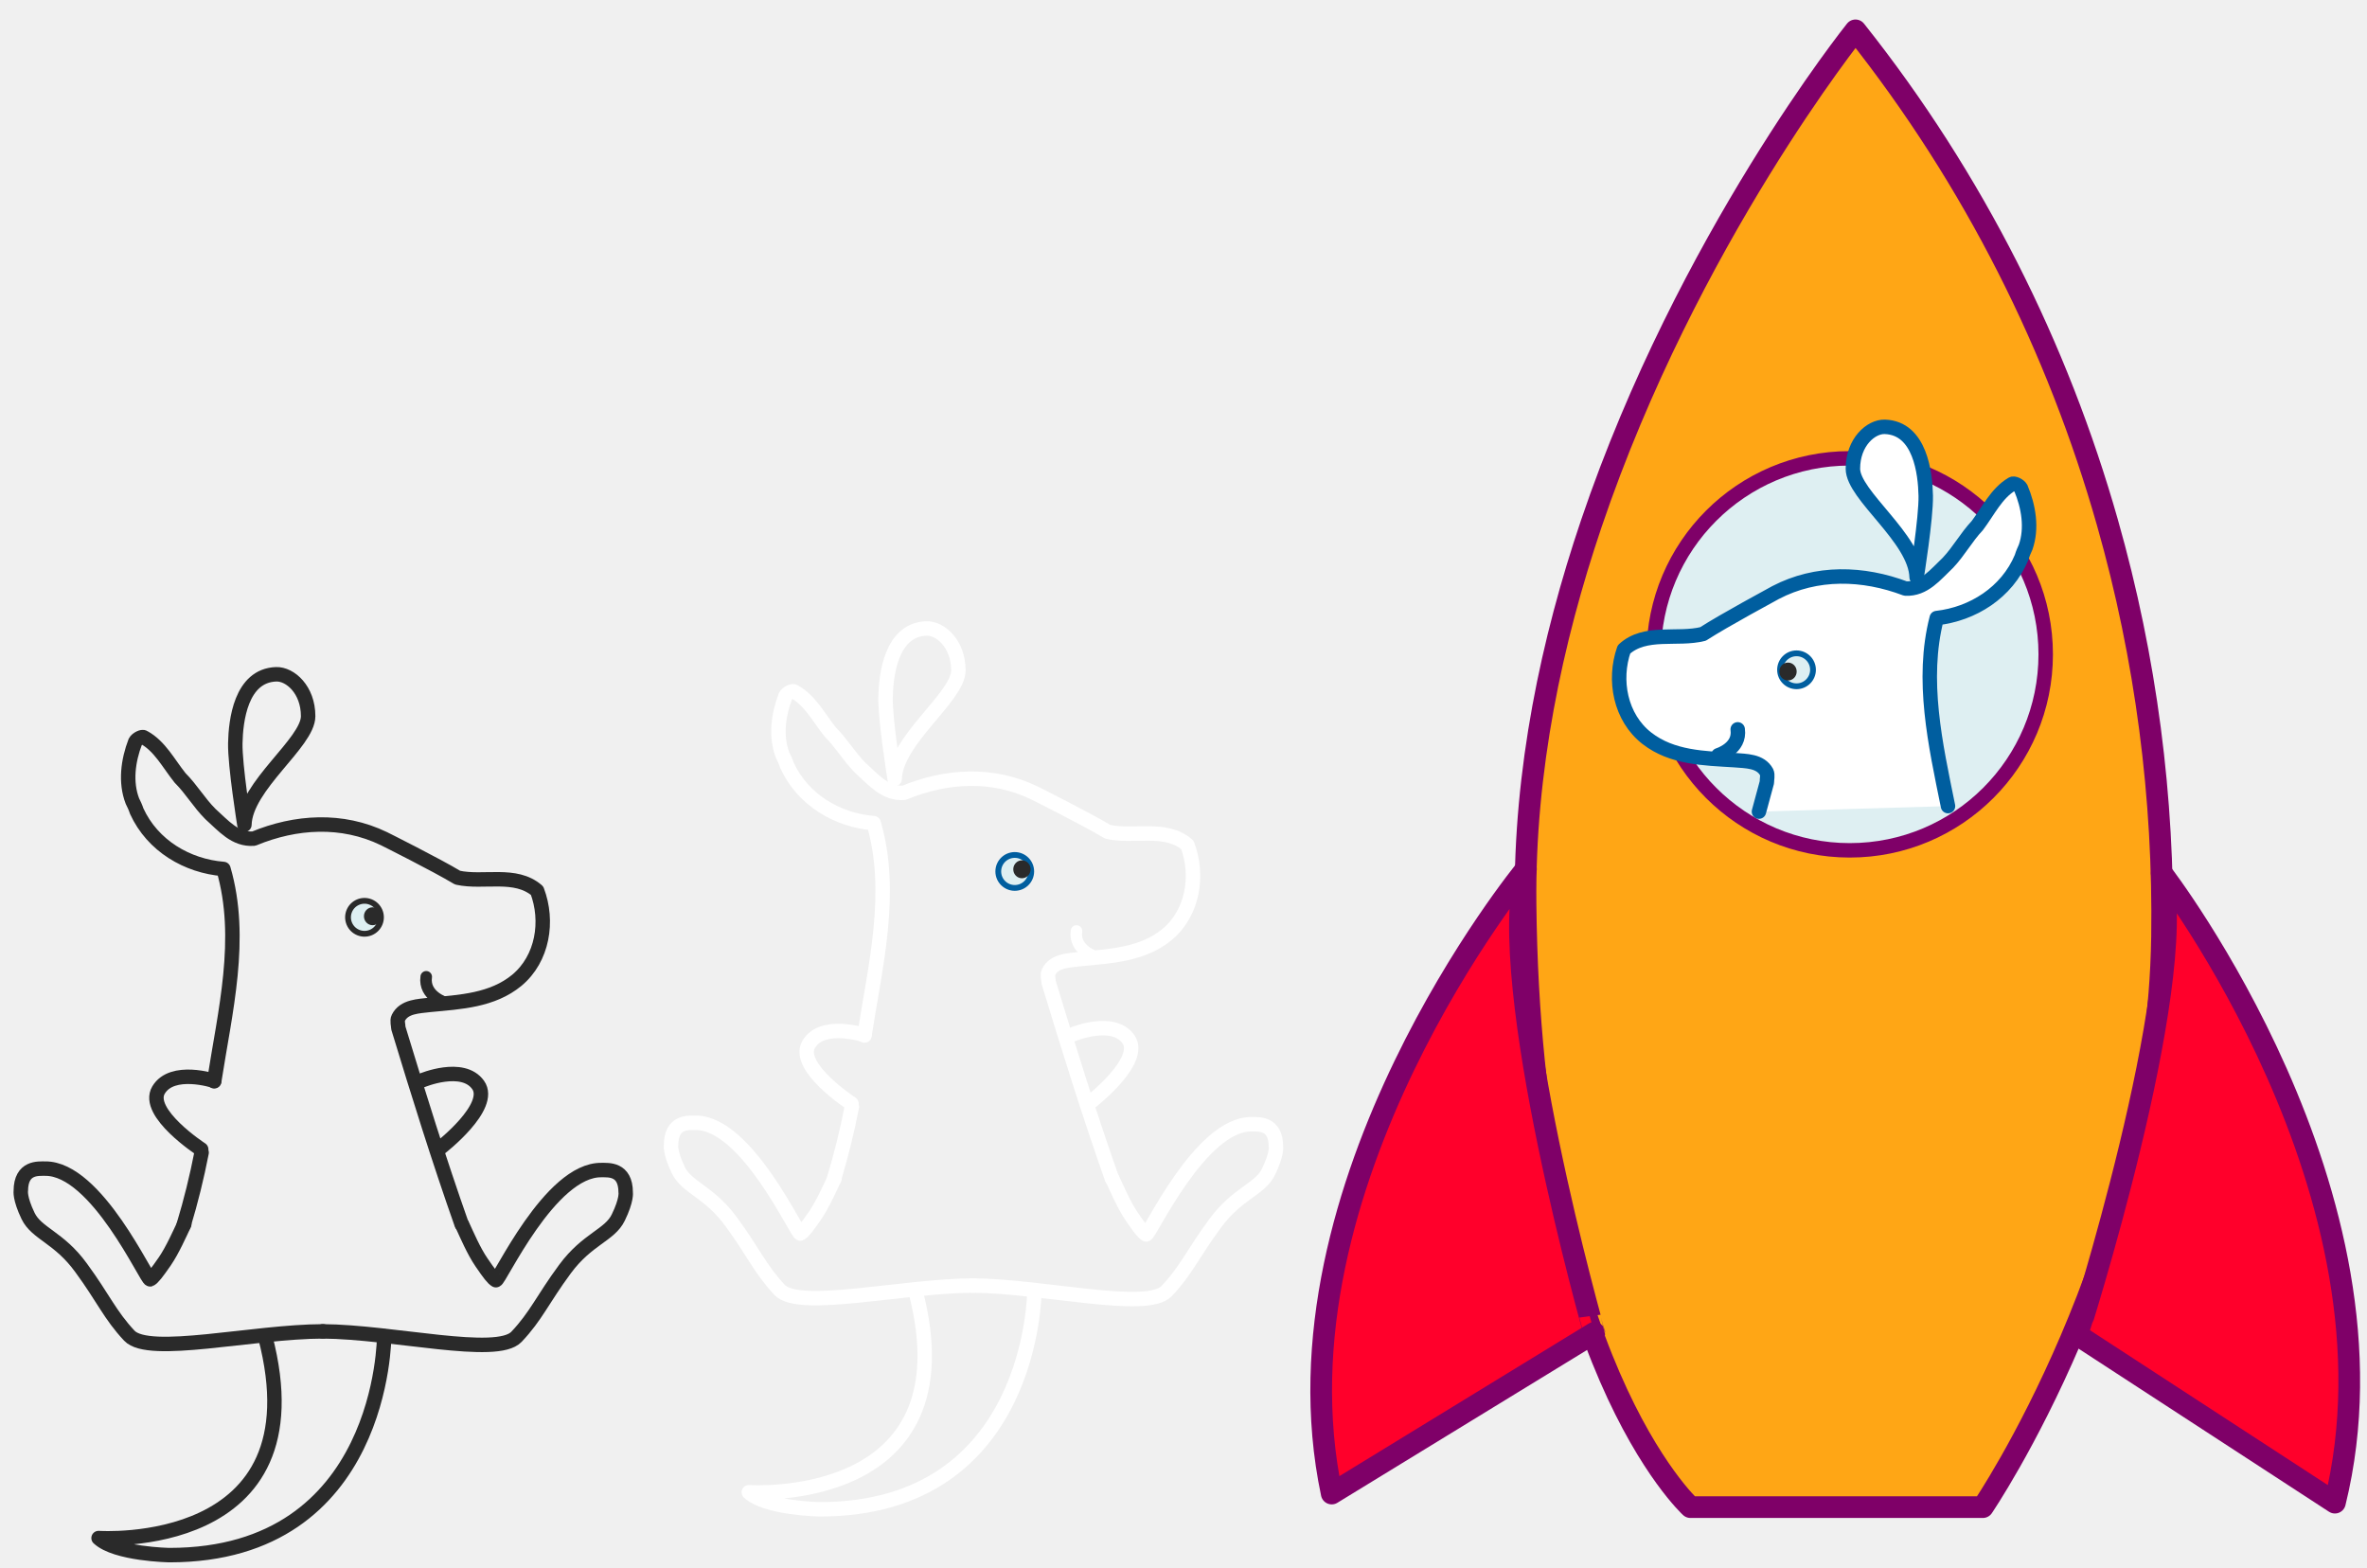
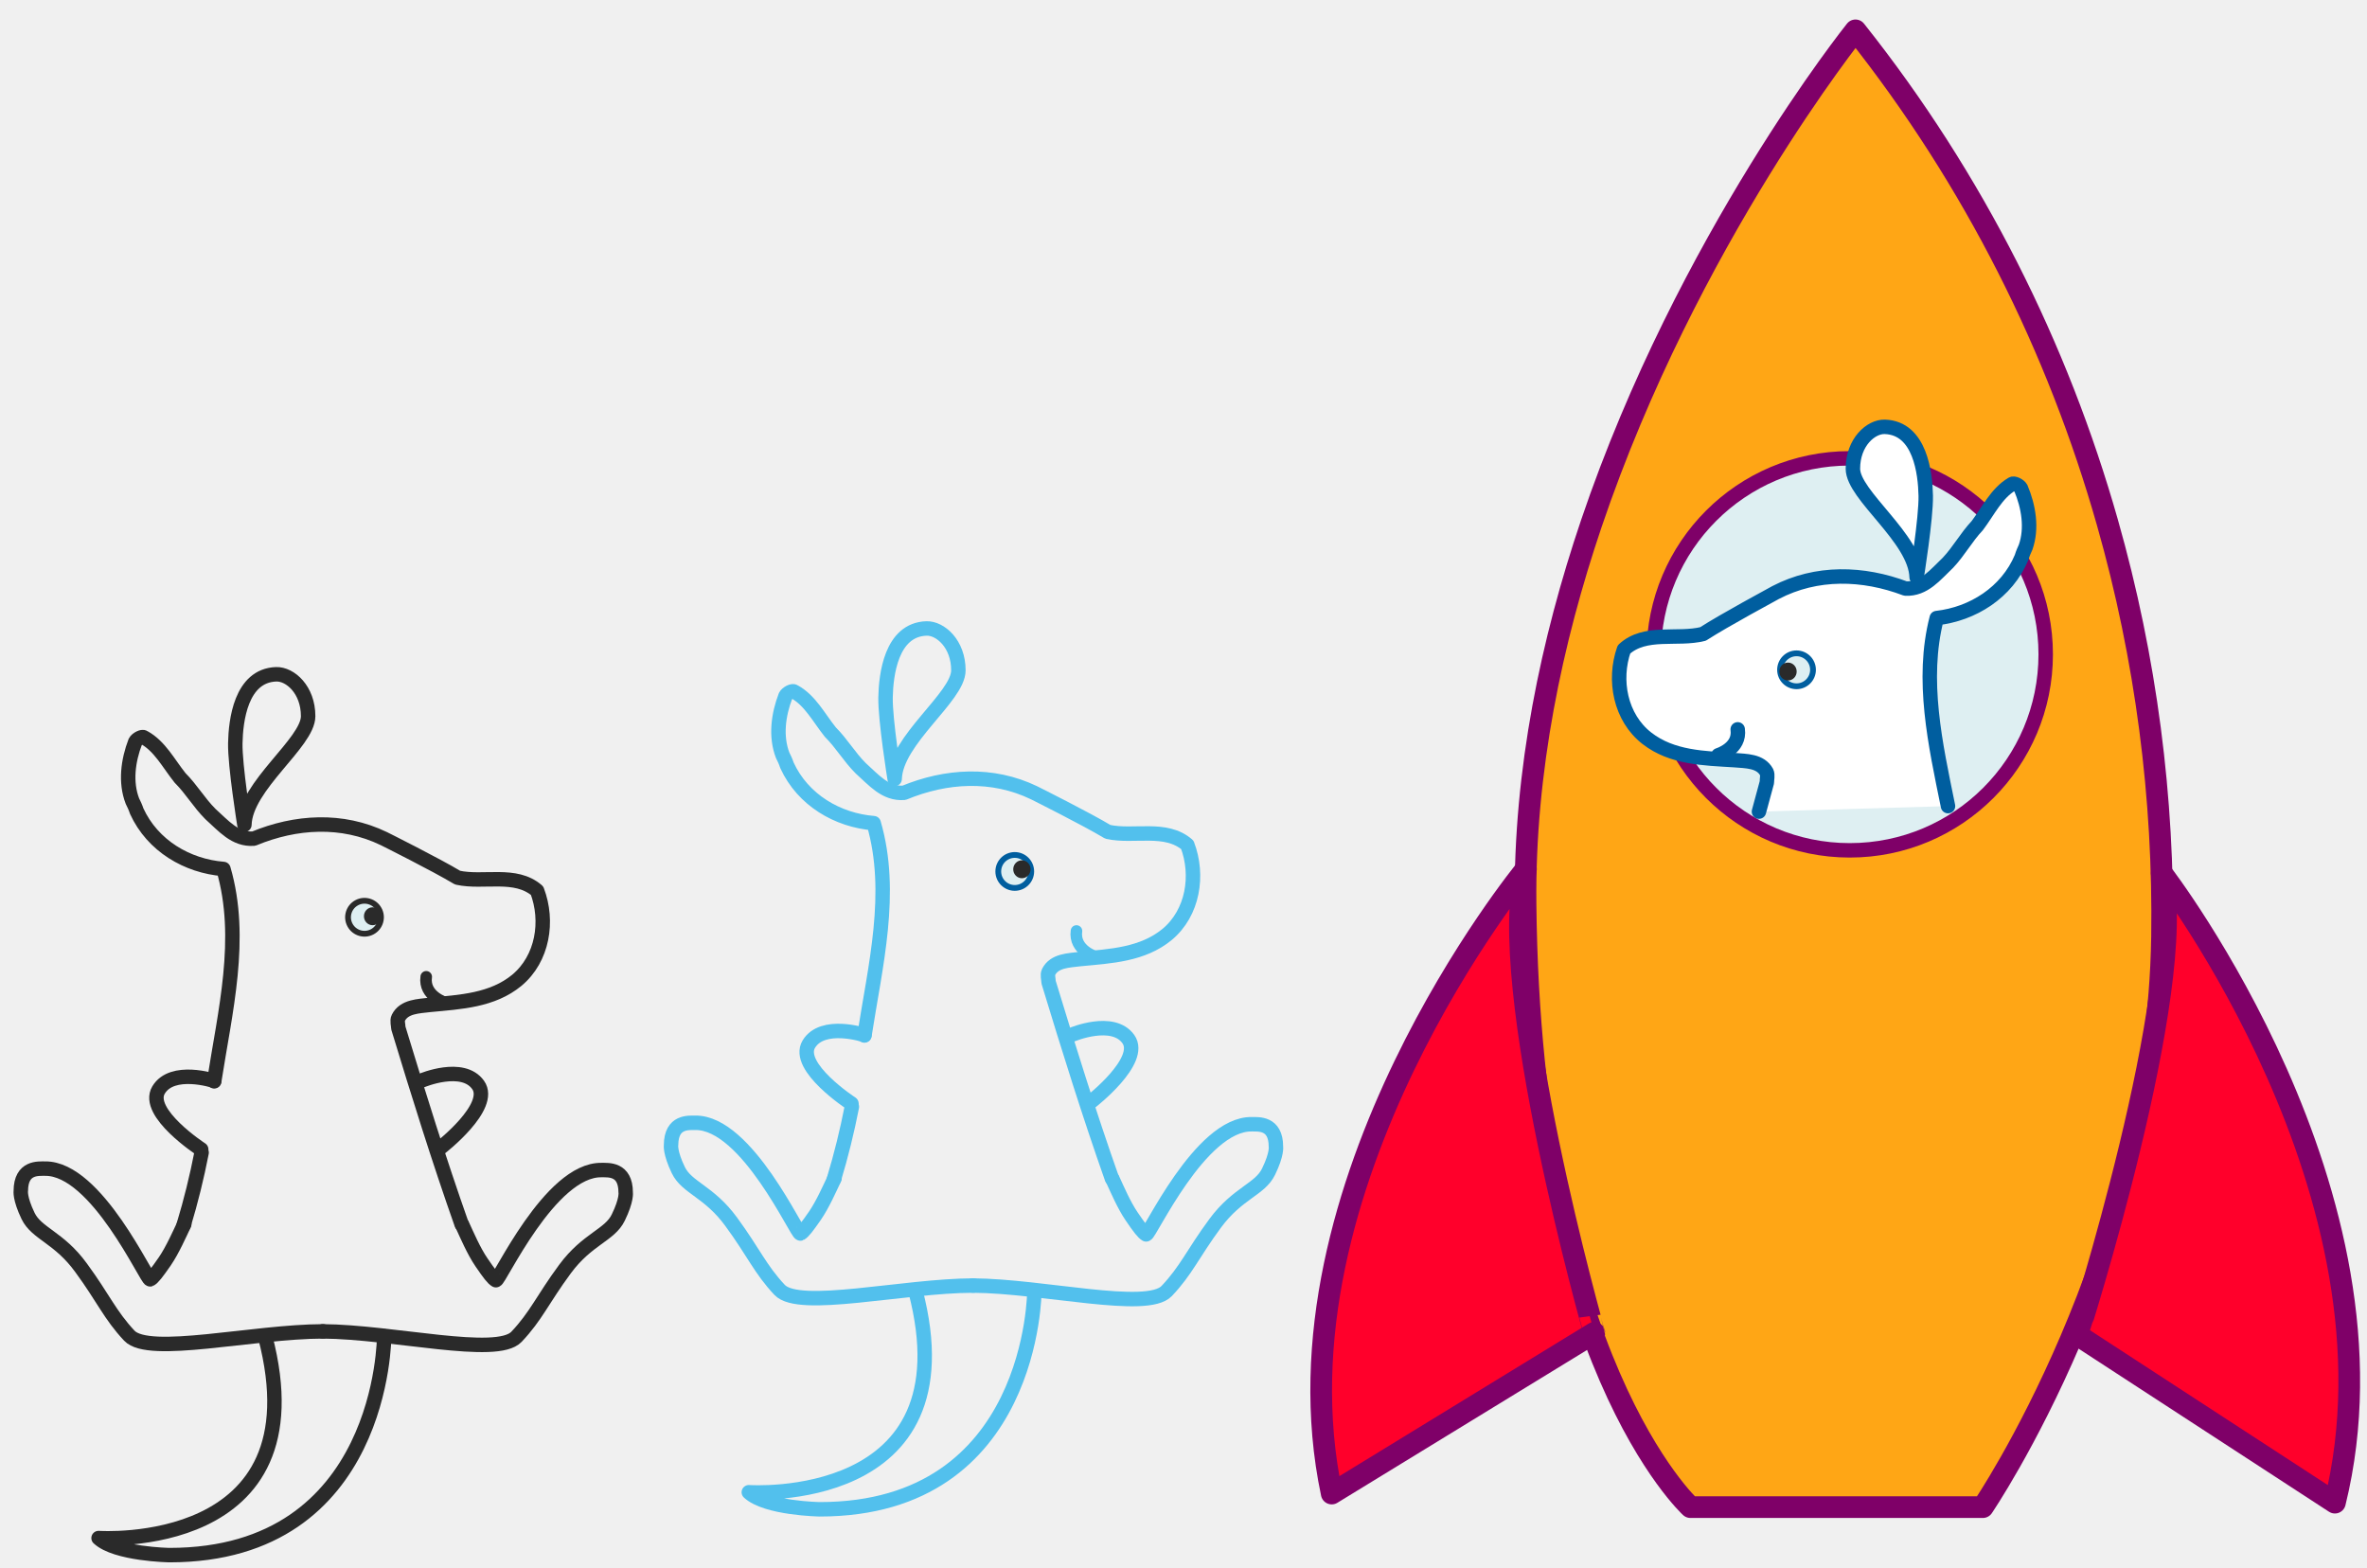
<svg xmlns="http://www.w3.org/2000/svg" version="1.1" id="Layer_1" x="0px" y="0px" viewBox="0 0 1637.7 1084.6" style="enable-background:new 0 0 1637.7 1084.6;" xml:space="preserve">
  <style type="text/css">
	.st0{display:none;}
	.st1{display:inline;fill:#2EC4FF;}
	.st2{fill:#FFA615;stroke:#7F0068;stroke-width:15;stroke-linecap:round;stroke-linejoin:round;stroke-miterlimit:10;}
	.st3{fill:#FF002B;stroke:#7F0068;stroke-width:15;stroke-linecap:round;stroke-linejoin:round;stroke-miterlimit:10;}
- 	.st4{fill:none;stroke:#FFFFFF;stroke-width:10;stroke-linecap:round;stroke-linejoin:round;stroke-miterlimit:10;}
+ 	.st4{fill:none;stroke:#52C0ED;stroke-width:10;stroke-linecap:round;stroke-linejoin:round;stroke-miterlimit:10;}
	.st5{fill:#DEEFF2;stroke:#005E9F;stroke-width:4;stroke-linecap:round;stroke-linejoin:round;stroke-miterlimit:10;}
- 	.st6{fill:none;stroke:#FFFFFF;stroke-width:8;stroke-linecap:round;stroke-linejoin:round;stroke-miterlimit:10;}
+ 	.st6{fill:none;stroke:#52C0ED;stroke-width:8;stroke-linecap:round;stroke-linejoin:round;stroke-miterlimit:10;}
	.st7{fill:none;stroke:#2A2A2A;stroke-width:10;stroke-linecap:round;stroke-linejoin:round;stroke-miterlimit:10;}
	.st8{fill:#DEEFF2;stroke:#2A2A2A;stroke-width:4;stroke-linecap:round;stroke-linejoin:round;stroke-miterlimit:10;}
	.st9{fill:none;stroke:#2A2A2A;stroke-width:8;stroke-linecap:round;stroke-linejoin:round;stroke-miterlimit:10;}
	.st10{fill:#DEEFF2;stroke:#7F0068;stroke-width:10;stroke-linecap:round;stroke-miterlimit:10;}
	.st11{fill:#FFFFFF;stroke:#005E9F;stroke-width:10;stroke-linecap:round;stroke-linejoin:round;stroke-miterlimit:10;}
	.st12{fill:#2A2A2A;stroke:#2A2A2A;stroke-linecap:round;stroke-miterlimit:10;}
</style>
  <g id="Roo" class="st0">
    <path class="st1" d="M-573.3,434.6c1.3-2.4,2.8-2.5,5-2c2.6,0.6,5.3,1.1,7.9,1.3c4.5,0.3,9,0.3,13.6,0.5c9.5,0.5,18.5-1.2,27.6-2.7   c1.5-0.2,3-0.5,4.6-0.6c6.9-0.5,12.9-2.8,18.8-5.4c3.7-1.7,7.9-3,11.1-5.1c6.1-4,12.5-8.1,17.3-12.9c8.1-8,14.7-16.8,20.3-26   c1.7-2.7,5.1-4.9,6.4-7.9c2.5-5.6,6.9-10.7,7.8-16.7c0.3-1.9,1.6-3.7,2-5.7c0.7-3.5,0.9-7.1,1.4-10.6c0.2-1.3,1.1-2.5,1.3-3.8   c0.2-1.3,0.1-2.7,0.1-4c0.2-6,1.1-12.1,0.6-18.1c-0.9-11.5-2.6-23-3.9-34.5c-0.2-2.1-0.3-4.3-0.4-6.4c-0.1-1.8-0.9-2.7-3.8-2.4   c-9,0.9-18.3,0.9-27.1,2.5c-11.8,2.1-23.8,2.8-35.7,3.8c-5,0.4-9.9,1.3-14.8,2c-5.7,0.9-10.7-0.9-13.6-5.1c-3-4.6-5.5-9.4-8.6-13.9   c-2.9-4.2-6.4-8.1-9.5-12.1c-4.6-6-8.9-12.1-13.5-18c-1.9-2.5-3.9-4.9-6.2-7.1c-8.4-8.2-17.3-16-25.2-24.4   c-4.4-4.6-8.2-9.9-10.4-15.3c-2.8-6.8-1.6-13.8,3.1-20.2c2.9-3.9,7.1-5.9,13.2-3.8c0.7,0.3,1.6,0.4,2.4,0.3   c6.5-0.2,10.1,3.2,13.6,6.3c6,5.3,11.8,10.9,17.2,16.6c3.5,3.7,6.2,8,9.2,12c7.2,9.4,14.4,18.7,21.5,28.1c2.4,3.1,4.7,6.3,7.4,9.9   c2.9-5.7,6-10.8,8-16.2c3.1-8.5,5.3-17.3,8.2-25.9c3.3-9.4,7.4-18.7,10.4-28.2c3.3-10.4,5.5-21,8.5-31.5   c3.9-13.6,8.3-27.2,12.1-40.9c1.7-6.4,1.9-13.1,3.5-19.5c2.6-10.1,3.2-20.3,3.6-30.5c0.4-10.8,1.9-21.5,2.3-32.2   c0.3-7.2-0.6-14.4-0.8-21.6c-0.3-7.3-0.5-14.6-0.8-21.8c-0.2-4.9-0.7-9.9-1.1-14.6c-4.7-0.8-9.6-1.1-14-2.4   c-6.8-2-14.1-3.9-19.7-7.2c-8.2-4.8-14.5-11.1-19.5-18.1c-9.5-13.2-11.9-27.2-8.7-41.9c0.7-3,0.5-6,1-9c0.4-2.9,1.1-5.8,2-8.6   c0.2-0.5,2.3-1.2,3.1-1c1.6,0.5,3,1.4,4.1,2.4c4.2,4,8.4,8.1,12.4,12.3c6.6,6.7,12.9,13.6,19.5,20.2c4.4,4.4,9.4,8.4,13.9,12.8   c4.1,3.9,7.8,8,11.7,12c0.1,0.1,0.2,0.3,0.3,0.5c4.3,6,9.3,7.2,17.5,4.1c13.1-5,27-7.2,41.8-6.4c4.5,0.3,9.1,0.3,13.6,0.6   c9.6,0.6,17.8,4.2,26.2,7.3c6.6,2.4,13.1,4.9,19.5,7.7c2.6,1.1,4.7,2.9,7,4.4c4.2,2.7,8.3,5.5,12.7,8.1c4.1,2.4,8.2,5,12.9,6.5   c5.1,1.7,10.9,2.6,16.5,3.3c9.4,1.1,19,1.4,28.4,2.8c5.1,0.7,11.2,1.4,13.7,5.6c1.3,2.3,1.8,5,2,7.6c0.4,4.4,1,8.9,0.3,13.3   c-0.8,5.3-2.5,10.6-4.3,15.9c-1.3,3.6-2.9,7.3-5.3,10.6c-4.9,7-11.4,13.2-20.9,17c-6.1,2.4-12.7,4.1-19.2,5.6   c-7.9,1.9-15.9,3.4-24,4.8c-4.2,0.7-8.5,0.9-12.8,1.3c-0.8,0.1-1.7,0-2.5,0c-7.8,0.3-8.6,1-7.2,6.6c3.3,13.3,6.4,26.5,10,39.8   c1.7,6.4,4.5,12.7,6.6,19.1c1.3,3.9,1.9,8,3.5,11.9c5.5,13.1,7.3,26.8,11.5,40.1c0.8,2.5,1.8,5,2.6,7.5c0.8,2.9,1.2,5.9,2.3,8.7   c2.4,6.2,5.1,12.4,7.6,18.6c3,7.4,5.7,14.8,10.7,21.7c2.7,3.7,4.4,7.8,6.7,11.7c1.1,1.8,2.7,3.5,4.1,5.2c0.4,0,0.8,0,1.2,0   c2.5-4.9,5-9.8,7.5-14.7c2.2-4.3,4-8.8,6.8-12.8c4.8-6.9,9.9-13.8,15.8-20.2c6.2-6.7,13.1-13,20.4-19c3-2.4,7.7-3.7,11.6-5.5   c1.9-0.8,3.9-1.7,6-2.2c6.6-1.6,11.9-0.3,16.1,3.8c3.1,3,4.5,6.1,3.5,9.9c-1,4-1.2,8.1-2,12.1c-1.6,7.5-7,13.6-13.5,19.3   c-6.4,5.7-13.4,11.1-19.1,17.1c-5.3,5.5-9.4,11.7-13.8,17.7c-7,9.4-13.8,18.8-20.6,28.2c-1,1.3-2,2.6-2.9,3.9   c-2.4,3.5-6.8,5-11.7,5.1c-7.4,0.2-14.9,0.1-22.3-0.3c-18.1-1.1-36.1-2.5-54.2-3.8c-0.5,0-0.9,0.1-1.8,0.2   c-0.5,5.3-1.3,10.6-1.6,15.9c-0.4,9.8-1,19.5-3.5,29.1c-2.4,9.3-4.1,18.7-6.8,28c-1.6,5.8-3.9,11.6-6.8,17.1   c-3.6,6.9-7.7,13.8-12.5,20.2c-4.4,5.8-10.2,11-15.1,16.6c-5.3,6-13.3,10.1-19.9,15.2c-4.4,3.4-9,6.7-13.7,9.9   c-1.9,1.3-4.3,2.1-6.6,3.1c-7,3-14,6-21.2,8.8c-6.3,2.5-12.6,4.9-19.1,6.9c-14.5,4.6-29.7,6.7-45.6,5.8c-5.6-0.3-11.2,0.2-16.8,0.3   c-2.9,0.1-5.7-0.1-7.8-1.9c-0.6-0.5-1.6-0.8-2.5-1c-4.8-1.3-9.8-2.2-14.3-3.8C-563.1,439.7-568.1,437-573.3,434.6z M-457.5-54   c0.4,0.1,0.8,0.1,1.2,0.2c0.5,4.7,1.1,9.4,1.4,14.2c0.3,3.7,0.1,7.5,0.4,11.2c0.5,7.5,1.3,15,1.7,22.5c0.3,4.3,0,8.7,0.1,13   c0,2,0.4,4.1,0.3,6.1c-0.4,4.2-5.4,53.2-6.2,56.9c-1.2,5.7-2.8,11.3-4,17c-1.3,5.7-1.9,11.6-3.5,17.2c-3.3,11.6-7.1,23.2-10.5,34.8   c-1.4,4.6-2.2,9.3-3.7,13.8c-2.7,8.4-5.6,16.7-8.4,25.1c-1.5,4.5-2.6,9.1-4,13.7c-0.9,3.1-2.6,6.2-2.8,9.3   c-0.3,4.4-2.4,8.4-4.1,12.4c-2.1,4.8-4.5,9.4-6.6,14.2c-1.5,3.3-2.6,6.7-3.9,10.1c-0.3,0.1-0.7,0.1-1,0.2c-0.9-1.3-1.7-2.6-2.6-3.8   c-3.7-5-7.5-10-11.2-15c-6.2-8.2-12.6-16.4-18.8-24.7c-7.5-10-15.4-19.8-26.7-27.8c-5.2-3.7-11.4-5.8-18.6-5.5   c-1.8,0.1-4.2,1.1-5.3,2.2c-5.5,5.7-6.1,12.2-4.6,18.9c0.5,2.4,1.8,4.8,3.4,6.9c3,3.8,6.5,7.3,9.8,11c2.6,2.8,5.1,5.7,8,8.4   c3.3,3,6.9,5.8,10.3,8.7c5.5,4.8,10.3,9.8,13.8,15.7c3,5.1,7.4,9.6,11,14.6c5.6,7.8,11,15.7,16.4,23.7c3.2,4.8,6.6,6.4,13.7,5.5   c5.4-0.6,10.6-2.1,15.9-2.6c9.3-0.9,18.8-1.3,28.2-2.2c5.8-0.5,11.5-1.6,17.2-2.1c11.3-1,22.7-1.8,34-2.6c3.9-0.3,7.9-0.6,11.8-0.6   c9.6,0,19.1,0.2,28.7,0.4c7.1,0.1,14.2,0.1,21.3,0.5c6.3,0.4,12.5,1.3,18.8,1.8c9.8,0.8,19.6,1.6,29.4,2.3   c14.3,0.9,28.6,2.1,43,1.3c4.3-0.2,8-1.3,10.2-4.2c2.1-2.7,4-5.4,6-8.1c4.2-6,8.2-12,12.5-17.9c3.9-5.4,7.6-10.8,12-16   c4.6-5.5,9.7-10.7,14.9-15.8c4.3-4.2,9.6-7.9,13.9-12.1c7.6-7.3,9.2-16.2,11.2-24.9c0.6-2.6,0-5.6-1.4-8   c-3.2-5.3-12.6-7.5-20.2-4.8c-8,2.8-14.9,6.8-20.1,12.3c-1.9,2-3.8,4.1-6.2,5.8c-5.3,3.5-8.5,8.1-11.6,12.6   c-2.7,4-4.9,8.2-7.4,12.3c-4.1,6.8-8.4,13.4-12.4,20.2c-1.8,3.1-2.9,6.4-4.5,9.5c-0.9,1.8-2.1,2.7-4.1,0.5c-1.9-2.1-4.4-3.9-6-6.2   c-3-4.4-5.7-9-8.1-13.6c-3.7-7.2-7.3-14.4-10.5-21.7c-2.6-5.9-4.7-12-6.5-18c-2.5-8.3-4.4-16.7-6.9-25c-3.1-10.1-6.6-20.1-9.9-30.2   c-2.2-6.8-4.1-13.7-6.1-20.6c-2.1-7.2-4.4-14.3-6.4-21.5c-1.8-6.2-3.4-12.5-5.1-18.8c-1.3-4.8-2.5-9.6-3.7-14.4   c-0.6-2.6,0.8-4.5,3.5-4.7c4-0.2,8.1-0.2,12.2-0.6c7.9-0.8,15.8-1.5,23.5-2.7c6.7-1.1,13.2-2.7,19.8-4.3c12.2-3,22.4-8.5,28.5-16.7   c4.9-6.7,7.6-14.4,10.1-21.8c2.5-7.5,1.3-15.2,0.4-22.8c-0.4-3.7-2.1-6.9-7.2-8.1c-5.5-1.2-11.2-2.3-16.9-2.8   c-9.7-0.8-19.4-1-28.9-3.1c-11-2.4-18.6-8.2-27-13.2c-8.5-5.1-16.7-10.3-26.9-13.6c-7-2.2-13.6-5-20.6-7.1c-3.3-1-7.2-1.1-10.9-1.3   c-7.6-0.5-15.2-1.4-22.7-0.9c-7.4,0.5-14.6,2.3-21.8,4c-4.6,1.1-8.8,2.9-13.2,4.5c-2.3,0.8-7.3,0.4-9.3-0.9   c-6.1-3.9-10.5-8.8-14.7-13.9c-2.2-2.6-5-4.9-7.4-7.4c-6.3-6.6-12.4-13.3-18.8-19.9c-3.2-3.3-6.8-6.4-10.2-9.5   c-5-4.7-10.1-9.4-15.4-14.4c-0.7,1.9-1.5,3.3-1.7,4.7c-0.9,5.9-2,11.9-2.4,17.8c-0.4,6.1-0.8,12.3,0.2,18.3c1.4,8.3,6,16,12.8,22.5   c7.1,6.8,14.6,13.7,26.7,16.1c0.6,0.1,1.2,0.6,1.8,0.8c3.2,0.9,6.5,1.9,9.8,2.7c1.3,0.3,3,0,4.1,0.5   C-460.9-52.1-459.2-52.4-457.5-54z M-560.3,437.1c0,0.4,0,0.7,0,1.1c7.4,3.5,16,4.9,24.3,6.2c8.2,1.3,16.8,1.5,25.3,1.8   c10.2,0.3,20.4-0.2,30.2-3c7-2,14-3.7,21.1-5.6c0.4-0.1,0.9-0.3,1.3-0.5c4-1.8,7.9-3.6,12-5.3c4.3-1.8,9.1-3.2,13.1-5.4   c6.7-3.8,12.7-8.1,19.2-12.1c9.1-5.7,18.1-11.4,24.9-18.8c4.9-5.3,10.6-10.4,14.6-16.1c4.6-6.6,8.2-13.6,11.5-20.6   c5-10.6,8.7-21.6,10.4-32.8c1.6-10.1,2.6-20.2,3.6-30.4c0.7-7.6,1-15.2,1.5-22.8c0.1-1.6-0.5-2.5-2.9-2.5   c-5.1-0.1-10.2-0.3-15.3-0.5c-1.9-0.1-3.8-0.3-5.7-0.3c-13.4,0.2-26.7,0.4-40,0.6c-5,0.1-10,0.1-15,0.2c-1.7,0-2.6,0.4-2.5,1.9   c0.4,4.4,0.7,8.8,1,13.3c0.9,13,1.8,26.1,2.5,39.1c0.7,12.4-1.7,24.6-6.7,36.5c-2.2,5.3-4.6,10.7-7.8,15.7   c-4.4,6.8-9.8,13.2-14.7,19.7c-6.5,8.8-13.9,17.1-24.7,23.3c-5.1,2.9-9.3,6.4-15.5,8.5c-9.2,3.2-19.1,4.1-28.6,6.1   c-2.7,0.6-5.6,0.3-8.4,0.5c-7.4,0.4-14.8,0.9-22.1,1.4C-556.1,436.3-558.2,436.8-560.3,437.1z" />
    <path class="st1" d="M-445.9-80.1c-0.9-2.4-1.8-4-2.1-5.6c-1.4-7.5-3.2-15.1-3.7-22.6c-0.7-9.5-0.7-19-0.1-28.5   c0.3-5.4,2.2-10.8,3.7-16.2s3.5-10.8,5.1-16.2c1.1-3.6,4.7-5.8,8.4-7.6c5.9-2.9,16.7-1.5,22,1.9c10.3,6.7,12.4,15.4,9.8,24.6   c-1.2,4.3-4.7,8.2-7.5,12.2c-3.2,4.4-6.6,8.7-10.2,13c-10.1,12.3-14.9,26.2-21,39.7C-442.3-83.7-444-82.3-445.9-80.1z M-445.7-85.2   c0.3,0,0.7,0,1,0.1c1.9-3.6,3.7-7.2,5.6-10.7c3.5-6.9,6.4-14,10.6-20.6c6.8-10.5,14.4-20.7,21.9-31c5.4-7.5,3.1-18.7-5.7-25.1   c-2.5-1.8-6.5-3.3-9.9-3.4c-7.6-0.2-13.7,2.8-16.7,8c-2.9,4.8-4.8,10-6.7,15.1c-3.5,9.5-4.6,19.2-4.5,29c0.1,10.1,1.1,20.2,2,30.2   C-447.9-90.8-446.6-88-445.7-85.2z" />
    <path class="st1" d="M-414.9,112c0.5,1.3,1,1.8,1,2.4c-0.4,9.5-0.8,19-5.1,28c-1.5,3.1-4.7,6-7.8,8.4c-3.4,2.6-11,2.1-14.8-0.6   c-4.2-2.9-7.5-6.1-10-10.1c-2.2-3.4-2.7-6.7-3.6-10.1c-0.1-0.4,0.2-0.8,1.1-1.3c0.3,0.7,0.9,1.4,1,2.2c0.5,5.2,3.5,9.6,8.2,13.4   c0.8,0.6,1.4,1.4,2.1,2.2c0.9,1,1.7,2.6,2.9,2.8c3.1,0.6,6.3,0.6,9.5,0.7c0.8,0,1.8-0.8,2.5-1.4c8.5-7.6,11.1-16.6,11.2-26.2   c0-2.6,0-5.1,0.3-7.7C-416.6,114-415.8,113.3-414.9,112z" />
    <path class="st1" d="M-377.6,111.2c0.6,1.4,1.6,2.8,1.9,4.2c1.3,7.9,2,15.9,3.9,23.7c0.8,3.2,3.7,6.2,6.2,9.1   c3.1,3.5,10.2,3.1,14.2,0.1c7.5-5.8,9.3-13.4,13.3-20.4c0.5-0.9,1-1.7,1.6-2.5c0.4,0.1,0.8,0.2,1.2,0.3c-0.8,2-1.4,4.1-2.4,6   c-1.8,3.5-3.7,6.9-5.6,10.3c-2.3,4.2-5.6,7.7-11.1,10c-5.9,2.4-12.1,1.1-14.9-3.4c-4.2-6.7-6.4-13.7-7-21   c-0.3-4.3-1.6-8.6-2.4-12.9c-0.2-1-0.2-2.1-0.3-3.1C-378.6,111.4-378.1,111.3-377.6,111.2z" />
    <path class="st1" d="M-399.5-28.4c-0.1-4.2,2.6-6.8,7.4-9.1c4.1-1.9,6.9-0.8,10.5,0.3s4.7,3.2,5.5,5.7c1.4,4.8-1,8.8-4.7,12.4   c-2.6,2.6-13.1,2-15.2-0.8c-1.9-2.6-2.9-5.4-4.4-8.2C-400.1-28.2-399.8-28.3-399.5-28.4z M-378.4-28.2c0-4.4-0.3-4.9-3.4-6.9   c-2.9-1.8-9.3-1.9-11.3-0.2c-3,2.5-4.1,5.4-4.1,8.7c-0.1,3.4,3,5.1,6.2,6.5c1.7,0.7,5.1,0.9,6.4,0.1   C-380.9-22-377.3-24.6-378.4-28.2z" />
  </g>
  <path class="st2" d="M1283.8,21c0,0-116.2,144.6-182.8,341.3c-27.4,81-46.5,170.9-45.5,263.1c3.3,316.2,114.1,417.3,114.1,417.3  h202.3c0,0,120.7-177.2,124-394.7c1.4-95.5-11-192.3-37.8-286.5C1423.9,241,1366.2,124.7,1283.8,21z" />
  <path class="st3" d="M1055.8,601.3c0,0-179.6,218.3-134.4,432l181.7-111.2C1103.1,922.2,1034.3,679.8,1055.8,601.3z" />
  <path class="st3" d="M1495.7,604.1c0,0,172.2,223,119.8,435.5l-178-115.9C1437.5,923.6,1514.5,683.2,1495.7,604.1z" />
  <g>
    <path class="st4" d="M577.4,815.2c-3.3,6.9-8.1,17.9-13.5,25.8c-5.5,7.9-8,11.2-10.1,12.4s-37-77-72.7-76.6   c-4.4,0.1-16.7-1.4-16.8,15.4c0,0-0.9,5,5,17.3s21.4,14.8,36.7,35.9c15.4,21,19.9,32.6,33.4,47s85.4-2.9,134.1-3" />
    <path class="st4" d="M769.7,815.7c3.2,6.9,7.9,18,13.3,25.9c5.4,7.9,7.9,11.2,10,12.4c2,1.3,37.4-76.8,73.1-76.2   c4.4,0.1,16.7-1.3,16.7,15.5c0,0,0.9,5-5.1,17.3c-5.9,12.3-21.4,14.7-36.9,35.7s-20,32.6-33.6,46.9c-13.6,14.3-85.4-3.5-134.1-3.8" />
    <path id="Tail_2_" class="st4" d="M633.4,893.1c39.3,150.1-115.3,139.3-115.3,139.3c12,11.2,49.1,11.8,49.1,11.8   c148.5,0,148.5-151.4,148.5-151.4" />
    <path class="st4" d="M577,815.8c5-16.5,9.1-33.2,12.4-50.1" />
    <path class="st4" d="M598.1,716.4c7.4-47.9,20.4-98.9,6.4-146.9c-25-2-49-16-60-40c-1-3-2-5-3-7c-5-13-3-28,2-41c1-2,5-4,6-3   c11,6,17,18,25,28c8,8,13,17,21,25c9,8,17,18,30,17c29-12,61-14,90,0c2,1,36,18,51,27c18,4,40-4,55,9c8,21,4,47-14,62   c-17,14-39,15-60,17c-8,1-18,1-22,9c-1,2,0,5,0,7c14,46,28,91,43.8,135.8" />
    <path class="st4" d="M663.1,463.8c0-18.4-12.5-29.3-22.1-29c-24.5,0.8-28,32.3-28.3,47.7s6.3,56.4,6.3,56.4   C619.7,511.9,663.1,482.2,663.1,463.8z" />
    <circle class="st5" cx="702.1" cy="602.9" r="11.4" />
    <path class="st4" d="M741.8,715.8c0,0,28.2-11.9,38.9,3.1s-26,43.4-26,43.4" />
    <path class="st4" d="M598.1,716.1c0,0-29-9.5-38.5,6.3c-9.4,15.8,29.5,41.1,29.5,41.1" />
    <path class="st6" d="M744.8,644.1c-1.9,13.3,13.4,17.9,13.4,17.9" />
  </g>
  <g>
    <path class="st7" d="M127.5,846.9c-3.3,6.9-8.1,17.9-13.5,25.8c-5.5,7.9-8,11.2-10.1,12.4s-37-77-72.7-76.6   c-4.4,0.1-16.7-1.4-16.8,15.4c0,0-0.9,5,5,17.3s21.4,14.8,36.7,35.9c15.4,21,19.9,32.6,33.4,47s85.4-2.9,134.1-3" />
    <path class="st7" d="M319.8,847.4c3.2,6.9,7.9,18,13.3,25.9s7.9,11.2,10,12.4c2,1.3,37.4-76.8,73.1-76.2   c4.4,0.1,16.7-1.3,16.7,15.5c0,0,0.9,5-5.1,17.3c-5.9,12.3-21.4,14.7-36.9,35.7s-20,32.6-33.6,46.9s-85.4-3.5-134.1-3.8" />
    <path id="Tail_3_" class="st7" d="M183.5,924.8c39.3,150.1-115.3,139.3-115.3,139.3c12,11.2,49.1,11.8,49.1,11.8   c148.5,0,148.5-151.4,148.5-151.4" />
    <path class="st7" d="M127.1,847.5c5-16.5,9.1-33.2,12.4-50.1" />
    <path class="st7" d="M148.2,748.1c7.4-47.9,20.4-98.9,6.4-146.9c-25-2-49-16-60-40c-1-3-2-5-3-7c-5-13-3-28,2-41c1-2,5-4,6-3   c11,6,17,18,25,28c8,8,13,17,21,25c9,8,17,18,30,17c29-12,61-14,90,0c2,1,36,18,51,27c18,4,40-4,55,9c8,21,4,47-14,62   c-17,14-39,15-60,17c-8,1-18,1-22,9c-1,2,0,5,0,7c14,46,28,91,43.8,135.8" />
    <path class="st7" d="M213.2,495.5c0-18.4-12.5-29.3-22.1-29c-24.5,0.8-28,32.3-28.3,47.7s6.3,56.4,6.3,56.4   C169.8,543.6,213.2,513.9,213.2,495.5z" />
-     <ellipse transform="matrix(0.9231 -0.3846 0.3846 0.9231 -224.6791 145.8268)" class="st8" cx="252.2" cy="634.6" rx="11.4" ry="11.4" />
+     <ellipse transform="matrix(0.8807 -0.4737 0.4737 0.8807 -270.5246 195.1731)" class="st8" cx="252.2" cy="634.6" rx="11.4" ry="11.4" />
    <path class="st7" d="M291.9,747.5c0,0,28.2-11.9,38.9,3.1s-26,43.4-26,43.4" />
    <path class="st7" d="M148.2,747.8c0,0-29-9.5-38.5,6.3c-9.4,15.8,29.5,41.1,29.5,41.1" />
    <path class="st9" d="M294.9,675.8c-1.9,13.3,13.4,17.9,13.4,17.9" />
  </g>
  <circle class="st10" cx="1279.8" cy="452.7" r="135.6" />
  <g>
    <path class="st11" d="M1217,561.5c1.8-6.7,3.7-13.5,5.5-20.3c-0.1-2,0.8-5-0.2-7c-4.3-7.9-14.2-7.6-22.3-8.3   c-21.1-1.3-43.1-1.6-60.5-15.1c-18.5-14.4-23.3-40.3-15.9-61.5c14.6-13.5,36.8-6.2,54.7-10.7c14.7-9.5,48.2-27.5,50.1-28.6   c28.5-14.9,60.6-13.9,90-2.8c13,0.6,20.7-9.7,29.4-17.9c7.7-8.2,12.5-17.4,20.2-25.6c7.7-10.2,13.3-22.4,24.1-28.8   c1-1,5,0.8,6.1,2.8c5.4,12.8,7.9,27.8,3.3,40.9c-0.9,2-1.9,4.1-2.8,7.1c-10.2,24.3-33.8,39.1-58.7,41.9   c-11,42.8-0.9,87.4,7.8,130.1" />
    <path class="st11" d="M1326.1,399.4c0,0,6.6-41,6.3-56.4c-0.3-15.4-3.8-46.9-28.3-47.7c-9.6-0.3-22.1,10.6-22.1,29   S1325.4,372.4,1326.1,399.4z" />
    <circle class="st5" cx="1243" cy="463.4" r="11.4" />
  </g>
  <path class="st11" d="M1188.9,522.5c0,0,15.3-4.6,13.4-17.9" />
  <ellipse class="st12" cx="257.8" cy="633.9" rx="5.5" ry="5.7" />
-   <ellipse transform="matrix(1.300041e-02 -0.9999 0.9999 1.300041e-02 96.5413 1300.529)" class="st12" cx="707" cy="601.4" rx="5.7" ry="5.5" />
+   <ellipse transform="matrix(1.300061e-02 -0.9999 0.9999 1.300061e-02 96.5127 1300.612)" class="st12" cx="707.1" cy="601.4" rx="5.7" ry="5.5" />
  <ellipse class="st12" cx="1237.1" cy="464.6" rx="5.5" ry="5.7" />
</svg>
